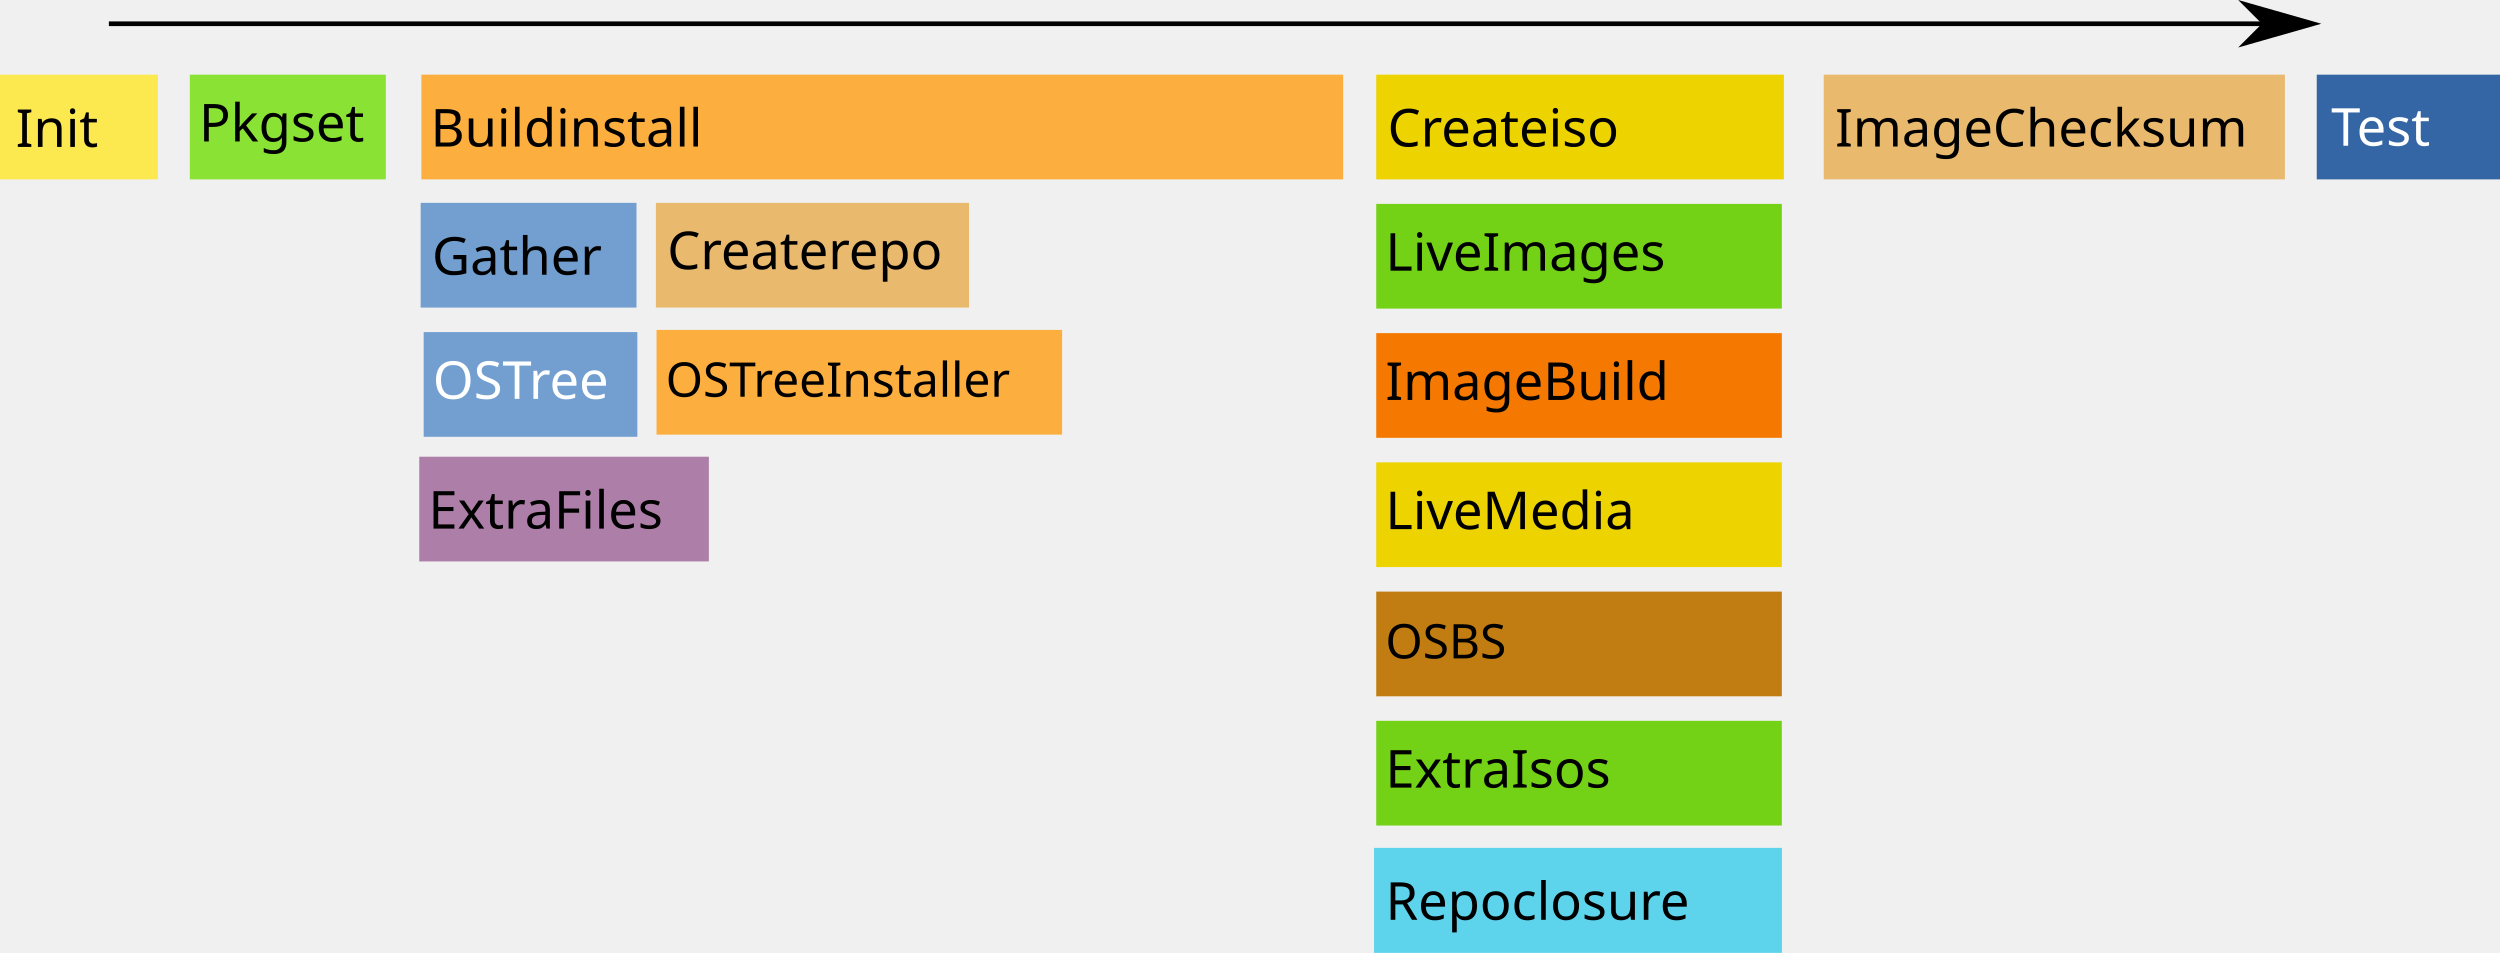
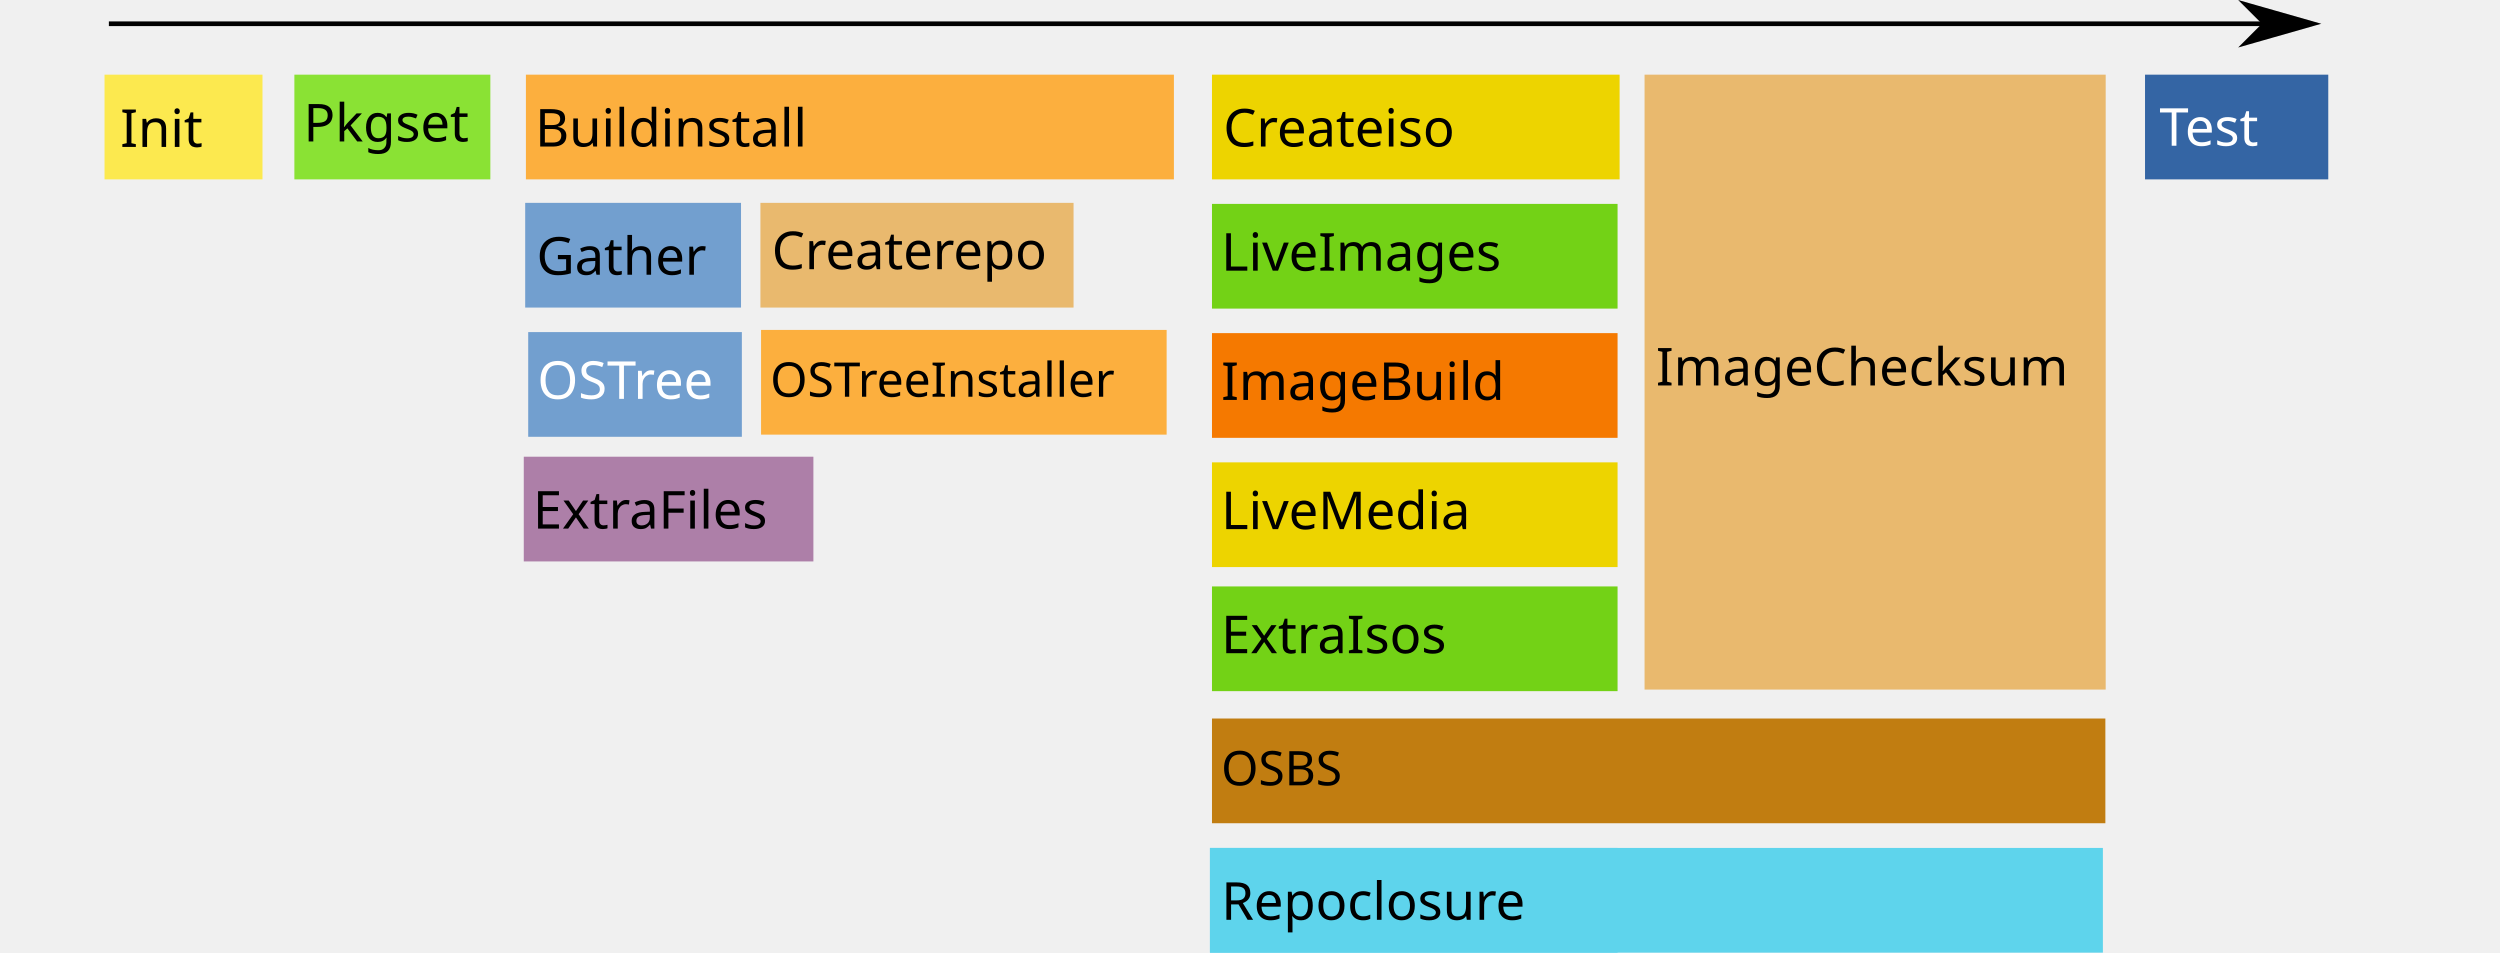
- <svg xmlns="http://www.w3.org/2000/svg" version="1.1" id="svg2" viewBox="0 0 669.665 255.182" height="255.182" width="669.665">
+ <svg xmlns="http://www.w3.org/2000/svg" width="669.665" height="255.182" viewBox="0 0 669.665 255.182" id="svg2" version="1.1">
  <defs id="defs4">
-     <marker orient="auto" refY="0" refX="0" id="Arrow1Lend" style="overflow:visible">
-       <path id="path4451" d="M 0,0 5,-5 -12.5,0 5,5 Z" style="fill:#000000;fill-opacity:1;fill-rule:evenodd;stroke:#000000;stroke-width:1pt;stroke-opacity:1" transform="matrix(-0.8,0,0,-0.8,-10,0)" />
+     <marker style="overflow:visible" id="Arrow1Lend" refX="0" refY="0" orient="auto">
+       <path transform="matrix(-0.8,0,0,-0.8,-10,0)" style="fill:#000000;fill-opacity:1;fill-rule:evenodd;stroke:#000000;stroke-width:1pt;stroke-opacity:1" d="M 0,0 5,-5 -12.5,0 5,5 Z" id="path4451" />
    </marker>
  </defs>
-   <g id="layer1" transform="matrix(1.066667,0,0,1.066667,-78.47322,-910.8524)">
-     <g id="g3411" transform="translate(71.99326,-80.81712)">
-       <rect transform="matrix(0,1,1,0,0,0)" y="49.25" x="953.491" height="49.215" width="26.296" id="rect3340" style="fill:#8ae234;fill-rule:evenodd;stroke:none;stroke-width:1px;stroke-linecap:butt;stroke-linejoin:miter;stroke-opacity:1" />
-       <text id="text3360" y="970.266" x="51.555" style="font-style:normal;font-weight:normal;line-height:0%;font-family:sans-serif;letter-spacing:0px;word-spacing:0px;fill:#000000;fill-opacity:1;stroke:none;stroke-width:1px;stroke-linecap:butt;stroke-linejoin:miter;stroke-opacity:1" xml:space="preserve">
-         <tspan style="font-size:13.148px;line-height:1.25" y="970.266" x="51.555" id="tspan3362">Pkgset</tspan>
+   <g transform="matrix(1.066667,0,0,1.066667,-78.47322,-910.8524)" id="layer1">
+     <g transform="translate(98.24325,-80.81712)" id="g3411">
+       <rect style="fill:#8ae234;fill-rule:evenodd;stroke:none;stroke-width:1px;stroke-linecap:butt;stroke-linejoin:miter;stroke-opacity:1" id="rect3340" width="26.296" height="49.215" x="953.491" y="49.25" transform="matrix(0,1,1,0,0,0)" />
+       <text xml:space="preserve" style="font-style:normal;font-weight:normal;line-height:0%;font-family:sans-serif;letter-spacing:0px;word-spacing:0px;fill:#000000;fill-opacity:1;stroke:none;stroke-width:1px;stroke-linecap:butt;stroke-linejoin:miter;stroke-opacity:1" x="51.555" y="970.266" id="text3360">
+         <tspan id="tspan3362" x="51.555" y="970.266" style="font-size:13.148px;line-height:1.25">Pkgset</tspan>
      </text>
    </g>
-     <g id="g3446" transform="translate(-22.54501,-80.81712)">
-       <rect transform="matrix(0,1,1,0,0,0)" style="fill:#e9b96e;fill-rule:evenodd;stroke:none;stroke-width:1px;stroke-linecap:butt;stroke-linejoin:miter;stroke-opacity:1" id="rect3338-1" width="26.296" height="115.801" x="953.491" y="554.101" />
-       <text id="text3384-0" y="971.54" x="556.957" style="font-style:normal;font-variant:normal;font-weight:normal;font-stretch:normal;line-height:0%;font-family:sans-serif;-inkscape-font-specification:'sans-serif, Normal';text-align:start;letter-spacing:0px;word-spacing:0px;writing-mode:lr-tb;text-anchor:start;fill:#000000;fill-opacity:1;stroke:none;stroke-width:1px;stroke-linecap:butt;stroke-linejoin:miter;stroke-opacity:1" xml:space="preserve">
-         <tspan style="font-size:13.148px;line-height:1.25" id="tspan3391" x="556.957" y="971.54">ImageChecksum</tspan>
+     <g transform="translate(58.25395,-80.81712)" id="g3398">
+       <rect y="553.982" x="953.491" height="46.018" width="26.296" id="rect3400" style="fill:#3465a4;fill-rule:evenodd;stroke:none;stroke-width:1px;stroke-linecap:butt;stroke-linejoin:miter;stroke-opacity:1" transform="matrix(0,1,1,0,0,0)" />
+       <text xml:space="preserve" style="font-style:normal;font-weight:normal;line-height:0%;font-family:sans-serif;letter-spacing:0px;word-spacing:0px;fill:#ffffff;fill-opacity:1;stroke:none;stroke-width:1px;stroke-linecap:butt;stroke-linejoin:miter;stroke-opacity:1" x="557.616" y="971.338" id="text3396">
+         <tspan id="tspan3398" x="557.616" y="971.338" style="font-size:13.148px;line-height:1.25">Test</tspan>
      </text>
    </g>
-     <g id="g3398" transform="translate(101.3789,-80.81712)">
-       <rect transform="matrix(0,1,1,0,0,0)" style="fill:#3465a4;fill-rule:evenodd;stroke:none;stroke-width:1px;stroke-linecap:butt;stroke-linejoin:miter;stroke-opacity:1" id="rect3400" width="26.296" height="46.018" x="953.491" y="553.982" />
-       <text id="text3396" y="971.338" x="557.616" style="font-style:normal;font-weight:normal;line-height:0%;font-family:sans-serif;letter-spacing:0px;word-spacing:0px;fill:#ffffff;fill-opacity:1;stroke:none;stroke-width:1px;stroke-linecap:butt;stroke-linejoin:miter;stroke-opacity:1" xml:space="preserve">
-         <tspan style="font-size:13.148px;line-height:1.25" y="971.338" x="557.616" id="tspan3398">Test</tspan>
+     <g id="g3720" transform="translate(97.49995,-0.3440404)">
+       <rect style="fill:#fce94f;fill-rule:evenodd;stroke:none;stroke-width:1px;stroke-linecap:butt;stroke-linejoin:miter;stroke-opacity:1" id="rect3336" width="26.296" height="39.67" x="873.018" y="2.319" transform="matrix(0,1,1,0,0,0)" />
+       <text xml:space="preserve" style="font-style:normal;font-weight:normal;line-height:0%;font-family:sans-serif;letter-spacing:0px;word-spacing:0px;fill:#000000;fill-opacity:1;stroke:none;stroke-width:1px;stroke-linecap:butt;stroke-linejoin:miter;stroke-opacity:1" x="6.26" y="891.16" id="text3356">
+         <tspan id="tspan3358" x="6.26" y="891.16" style="font-size:13.148px;line-height:1.25">Init</tspan>
      </text>
    </g>
-     <g transform="translate(71.24996,-0.3440404)" id="g3720">
-       <rect transform="matrix(0,1,1,0,0,0)" y="2.319" x="873.018" height="39.67" width="26.296" id="rect3336" style="fill:#fce94f;fill-rule:evenodd;stroke:none;stroke-width:1px;stroke-linecap:butt;stroke-linejoin:miter;stroke-opacity:1" />
-       <text id="text3356" y="891.16" x="6.26" style="font-style:normal;font-weight:normal;line-height:0%;font-family:sans-serif;letter-spacing:0px;word-spacing:0px;fill:#000000;fill-opacity:1;stroke:none;stroke-width:1px;stroke-linecap:butt;stroke-linejoin:miter;stroke-opacity:1" xml:space="preserve">
-         <tspan style="font-size:13.148px;line-height:1.25" y="891.16" x="6.26" id="tspan3358">Init</tspan>
-       </text>
-     </g>
-     <path style="fill:none;fill-rule:evenodd;stroke:#000000;stroke-width:1.175px;stroke-linecap:butt;stroke-linejoin:miter;stroke-opacity:1;marker-end:url(#Arrow1Lend)" d="M 100.909,859.889 H 654.227" id="path3642" />
-     <g transform="translate(75.92569,-0.3440404)" id="g3668">
-       <g id="g3663">
-         <rect style="fill:#fcaf3e;fill-rule:evenodd;stroke:none;stroke-width:1px;stroke-linecap:butt;stroke-linejoin:miter;stroke-opacity:1" id="rect3342" width="26.296" height="231.477" x="873.018" y="103.464" transform="matrix(0,1,1,0,0,0)" />
-         <text xml:space="preserve" style="font-style:normal;font-weight:normal;line-height:0%;font-family:sans-serif;letter-spacing:0px;word-spacing:0px;fill:#000000;fill-opacity:1;stroke:none;stroke-width:1px;stroke-linecap:butt;stroke-linejoin:miter;stroke-opacity:1" x="105.768" y="891.067" id="text3364">
-           <tspan id="tspan3366" x="105.768" y="891.067" style="font-size:13.148px;line-height:1.25">Buildinstall</tspan>
+     <path id="path3642" d="M 100.909,859.889 H 654.227" style="fill:none;fill-rule:evenodd;stroke:#000000;stroke-width:1.175px;stroke-linecap:butt;stroke-linejoin:miter;stroke-opacity:1;marker-end:url(#Arrow1Lend)" />
+     <g transform="translate(26.24999)" id="g262">
+       <g id="g234">
+         <rect transform="matrix(0,1,1,0,0,0)" y="179.389" x="872.674" height="162.727" width="26.296" id="rect3342" style="fill:#fcaf3e;fill-rule:evenodd;stroke:none;stroke-width:0.838px;stroke-linecap:butt;stroke-linejoin:miter;stroke-opacity:1" />
+         <text id="text3364" y="890.723" x="181.694" style="font-style:normal;font-weight:normal;line-height:0%;font-family:sans-serif;letter-spacing:0px;word-spacing:0px;fill:#000000;fill-opacity:1;stroke:none;stroke-width:1px;stroke-linecap:butt;stroke-linejoin:miter;stroke-opacity:1" xml:space="preserve">
+           <tspan style="font-size:13.148px;line-height:1.25" y="890.723" x="181.694" id="tspan3366">Buildinstall</tspan>
        </text>
      </g>
-       <g id="g3639">
-         <rect style="fill:#729fcf;fill-rule:evenodd;stroke:none;stroke-width:1px;stroke-linecap:butt;stroke-linejoin:miter;stroke-opacity:1" id="rect3344" width="26.296" height="54.198" x="905.21" y="103.282" transform="matrix(0,1,1,0,0,0)" />
-         <text xml:space="preserve" style="font-style:normal;font-weight:normal;line-height:0%;font-family:sans-serif;letter-spacing:0px;word-spacing:0px;fill:#000000;fill-opacity:1;stroke:none;stroke-width:1px;stroke-linecap:butt;stroke-linejoin:miter;stroke-opacity:1" x="106.138" y="923.259" id="text3368">
-           <tspan id="tspan3370" x="106.138" y="923.259" style="font-size:13.148px;line-height:1.25">Gather</tspan>
+       <g id="g3639" transform="translate(75.92569,-0.3440404)">
+         <rect transform="matrix(0,1,1,0,0,0)" y="103.282" x="905.21" height="54.198" width="26.296" id="rect3344" style="fill:#729fcf;fill-rule:evenodd;stroke:none;stroke-width:1px;stroke-linecap:butt;stroke-linejoin:miter;stroke-opacity:1" />
+         <text id="text3368" y="923.259" x="106.138" style="font-style:normal;font-weight:normal;line-height:0%;font-family:sans-serif;letter-spacing:0px;word-spacing:0px;fill:#000000;fill-opacity:1;stroke:none;stroke-width:1px;stroke-linecap:butt;stroke-linejoin:miter;stroke-opacity:1" xml:space="preserve">
+           <tspan style="font-size:13.148px;line-height:1.25" y="923.259" x="106.138" id="tspan3370">Gather</tspan>
        </text>
      </g>
-       <g id="g3647" transform="translate(-59.99997,63.74997)">
+       <g transform="translate(15.92572,63.40593)" id="g3647">
        <g id="g3644">
-           <rect transform="matrix(0,1,1,0,0,0)" y="162.926" x="905.21" height="72.73" width="26.296" id="rect3346" style="fill:#ad7fa8;fill-rule:evenodd;stroke:none;stroke-width:1px;stroke-linecap:butt;stroke-linejoin:miter;stroke-opacity:1" />
+           <rect style="fill:#ad7fa8;fill-rule:evenodd;stroke:none;stroke-width:1px;stroke-linecap:butt;stroke-linejoin:miter;stroke-opacity:1" id="rect3346" width="26.296" height="72.73" x="905.21" y="162.926" transform="matrix(0,1,1,0,0,0)" />
        </g>
-         <text xml:space="preserve" style="font-style:normal;font-weight:normal;line-height:0%;font-family:sans-serif;letter-spacing:0px;word-spacing:0px;fill:#000000;fill-opacity:1;stroke:none;stroke-width:1px;stroke-linecap:butt;stroke-linejoin:miter;stroke-opacity:1" x="165.23" y="923.259" id="text3372">
-           <tspan id="tspan3374" x="165.23" y="923.259" style="font-size:13.148px;line-height:1.25">ExtraFiles</tspan>
+         <text id="text3372" y="923.259" x="165.23" style="font-style:normal;font-weight:normal;line-height:0%;font-family:sans-serif;letter-spacing:0px;word-spacing:0px;fill:#000000;fill-opacity:1;stroke:none;stroke-width:1px;stroke-linecap:butt;stroke-linejoin:miter;stroke-opacity:1" xml:space="preserve">
+           <tspan style="font-size:13.148px;line-height:1.25" y="923.259" x="165.23" id="tspan3374">ExtraFiles</tspan>
        </text>
      </g>
-       <g id="g3658" transform="translate(-78.74996)">
-         <rect style="fill:#e9b96e;fill-rule:evenodd;stroke:none;stroke-width:1px;stroke-linecap:butt;stroke-linejoin:miter;stroke-opacity:1" id="rect3348" width="26.296" height="78.636" x="905.21" y="241.102" transform="matrix(0,1,1,0,0,0)" />
-         <text xml:space="preserve" style="font-style:normal;font-weight:normal;line-height:0%;font-family:sans-serif;letter-spacing:0px;word-spacing:0px;fill:#000000;fill-opacity:1;stroke:none;stroke-width:1px;stroke-linecap:butt;stroke-linejoin:miter;stroke-opacity:1" x="243.959" y="921.869" id="text3376">
-           <tspan id="tspan3378" x="243.959" y="921.869" style="font-size:13.148px;line-height:1.25">Createrepo</tspan>
+       <g transform="translate(-2.824268,-0.3440404)" id="g3658">
+         <rect transform="matrix(0,1,1,0,0,0)" y="241.102" x="905.21" height="78.636" width="26.296" id="rect3348" style="fill:#e9b96e;fill-rule:evenodd;stroke:none;stroke-width:1px;stroke-linecap:butt;stroke-linejoin:miter;stroke-opacity:1" />
+         <text id="text3376" y="921.869" x="243.959" style="font-style:normal;font-weight:normal;line-height:0%;font-family:sans-serif;letter-spacing:0px;word-spacing:0px;fill:#000000;fill-opacity:1;stroke:none;stroke-width:1px;stroke-linecap:butt;stroke-linejoin:miter;stroke-opacity:1" xml:space="preserve">
+           <tspan style="font-size:13.148px;line-height:1.25" y="921.869" x="243.959" id="tspan3378">Createrepo</tspan>
        </text>
      </g>
-       <g transform="translate(-150.564,114.1166)" id="g3408">
-         <rect style="fill:#729fcf;fill-rule:evenodd;stroke:none;stroke-width:1px;stroke-linecap:butt;stroke-linejoin:miter;stroke-opacity:1" id="rect3350-3" width="26.296" height="53.654" x="823.547" y="254.602" transform="matrix(0,1,1,0,0,0)" />
-         <text xml:space="preserve" style="font-style:normal;font-weight:normal;line-height:0%;font-family:sans-serif;text-align:start;letter-spacing:0px;word-spacing:0px;writing-mode:lr-tb;text-anchor:start;fill:#ffffff;fill-opacity:1;stroke:none;stroke-width:1px;stroke-linecap:butt;stroke-linejoin:miter;stroke-opacity:1" x="256.906" y="840.322" id="text3380-2">
-           <tspan y="840.322" x="256.906" id="tspan3406" style="font-size:13.148px;line-height:1.25">OSTree</tspan>
+       <g id="g3408" transform="translate(-74.63831,113.7726)">
+         <rect transform="matrix(0,1,1,0,0,0)" y="254.602" x="823.547" height="53.654" width="26.296" id="rect3350-3" style="fill:#729fcf;fill-rule:evenodd;stroke:none;stroke-width:1px;stroke-linecap:butt;stroke-linejoin:miter;stroke-opacity:1" />
+         <text id="text3380-2" y="840.322" x="256.906" style="font-style:normal;font-weight:normal;line-height:0%;font-family:sans-serif;text-align:start;letter-spacing:0px;word-spacing:0px;writing-mode:lr-tb;text-anchor:start;fill:#ffffff;fill-opacity:1;stroke:none;stroke-width:1px;stroke-linecap:butt;stroke-linejoin:miter;stroke-opacity:1" xml:space="preserve">
+           <tspan style="font-size:13.148px;line-height:1.25" id="tspan3406" x="256.906" y="840.322">OSTree</tspan>
        </text>
      </g>
-       <g id="g288" transform="translate(-328.3911,-85.51782)">
-         <g id="g3653" transform="translate(0.5670658)">
-           <rect transform="matrix(0,1,1,0,0,0)" y="490.338" x="1022.637" height="101.851" width="26.296" id="rect3428" style="fill:#fcaf3e;fill-rule:evenodd;stroke:none;stroke-width:1px;stroke-linecap:butt;stroke-linejoin:miter;stroke-opacity:1" />
-           <text id="text3430" y="1039.412" x="492.642" style="font-style:normal;font-variant:normal;font-weight:normal;font-stretch:normal;line-height:0%;font-family:sans-serif;-inkscape-font-specification:'sans-serif, Normal';text-align:start;letter-spacing:0px;word-spacing:0px;writing-mode:lr-tb;text-anchor:start;fill:#000000;fill-opacity:1;stroke:none;stroke-width:1px;stroke-linecap:butt;stroke-linejoin:miter;stroke-opacity:1" xml:space="preserve">
-             <tspan style="font-size:12px;line-height:0" y="1039.412" x="492.642" id="tspan283">OSTreeInstaller</tspan>
+       <g transform="translate(-252.4654,-85.86186)" id="g288">
+         <g transform="translate(0.5670658)" id="g3653">
+           <rect style="fill:#fcaf3e;fill-rule:evenodd;stroke:none;stroke-width:1px;stroke-linecap:butt;stroke-linejoin:miter;stroke-opacity:1" id="rect3428" width="26.296" height="101.851" x="1022.637" y="490.338" transform="matrix(0,1,1,0,0,0)" />
+           <text xml:space="preserve" style="font-style:normal;font-variant:normal;font-weight:normal;font-stretch:normal;line-height:0%;font-family:sans-serif;-inkscape-font-specification:'sans-serif, Normal';text-align:start;letter-spacing:0px;word-spacing:0px;writing-mode:lr-tb;text-anchor:start;fill:#000000;fill-opacity:1;stroke:none;stroke-width:1px;stroke-linecap:butt;stroke-linejoin:miter;stroke-opacity:1" x="492.642" y="1039.412" id="text3430">
+             <tspan id="tspan283" x="492.642" y="1039.412" style="font-size:12px;line-height:0">OSTreeInstaller</tspan>
          </text>
        </g>
      </g>
    </g>
-     <g id="g1061">
-       <g id="g3458" transform="translate(-0.959604,-80.81712)">
-         <rect y="420.136" x="953.491" height="102.366" width="26.296" id="rect3338" style="fill:#edd400;fill-rule:evenodd;stroke:none;stroke-width:1px;stroke-linecap:butt;stroke-linejoin:miter;stroke-opacity:1" transform="matrix(0,1,1,0,0,0)" />
-         <text xml:space="preserve" style="font-style:normal;font-weight:normal;line-height:0%;font-family:sans-serif;letter-spacing:0px;word-spacing:0px;fill:#000000;fill-opacity:1;stroke:none;stroke-width:1px;stroke-linecap:butt;stroke-linejoin:miter;stroke-opacity:1" x="422.993" y="971.54" id="text3384">
-           <tspan style="font-size:13.148px;line-height:1.25" id="tspan3386" x="422.993" y="971.54">Createiso</tspan>
+     <g transform="translate(-41.24998)" id="g300">
+       <g id="g162">
+         <rect transform="matrix(0,1,1,0,0,0)" style="fill:#e9b96e;fill-rule:evenodd;stroke:none;stroke-width:2.423px;stroke-linecap:butt;stroke-linejoin:miter;stroke-opacity:1" id="rect3338-1" width="154.421" height="115.801" x="872.674" y="527.806" />
+         <text id="text3384-0" y="950.723" x="530.662" style="font-style:normal;font-variant:normal;font-weight:normal;font-stretch:normal;line-height:0%;font-family:sans-serif;-inkscape-font-specification:'sans-serif, Normal';text-align:start;letter-spacing:0px;word-spacing:0px;writing-mode:lr-tb;text-anchor:start;fill:#000000;fill-opacity:1;stroke:none;stroke-width:1px;stroke-linecap:butt;stroke-linejoin:miter;stroke-opacity:1" xml:space="preserve">
+           <tspan style="font-size:13.148px;line-height:1.25" id="tspan3391" x="530.662" y="950.723">ImageChecksum</tspan>
        </text>
      </g>
-       <g transform="translate(-1.216051,-84.52532)" id="g3453">
-         <rect style="fill:#73d216;fill-rule:evenodd;stroke:none;stroke-width:1px;stroke-linecap:butt;stroke-linejoin:miter;stroke-opacity:1" id="rect3352" width="26.296" height="101.851" x="989.652" y="420.393" transform="matrix(0,1,1,0,0,0)" />
-         <text xml:space="preserve" style="font-style:normal;font-weight:normal;line-height:0%;font-family:sans-serif;letter-spacing:0px;word-spacing:0px;fill:#000000;fill-opacity:1;stroke:none;stroke-width:1px;stroke-linecap:butt;stroke-linejoin:miter;stroke-opacity:1" x="422.698" y="1006.428" id="text3388">
-           <tspan style="font-size:13.148px;line-height:1.25" id="tspan3390" x="422.698" y="1006.428">LiveImages</tspan>
+       <g transform="translate(-0.959604,-80.81712)" id="g3458">
+         <rect transform="matrix(0,1,1,0,0,0)" style="fill:#edd400;fill-rule:evenodd;stroke:none;stroke-width:1px;stroke-linecap:butt;stroke-linejoin:miter;stroke-opacity:1" id="rect3338" width="26.296" height="102.366" x="953.491" y="420.136" />
+         <text id="text3384" y="971.54" x="422.993" style="font-style:normal;font-weight:normal;line-height:0%;font-family:sans-serif;letter-spacing:0px;word-spacing:0px;fill:#000000;fill-opacity:1;stroke:none;stroke-width:1px;stroke-linecap:butt;stroke-linejoin:miter;stroke-opacity:1" xml:space="preserve">
+           <tspan y="971.54" x="422.993" id="tspan3386" style="font-size:13.148px;line-height:1.25">Createiso</tspan>
        </text>
      </g>
-       <g transform="translate(-1.216051,-88.48597)" id="g3448">
-         <rect style="fill:#f57900;fill-rule:evenodd;stroke:none;stroke-width:1px;stroke-linecap:butt;stroke-linejoin:miter;stroke-opacity:1" id="rect3354" width="26.296" height="101.851" x="1026.066" y="420.393" transform="matrix(0,1,1,0,0,0)" />
-         <text xml:space="preserve" style="font-style:normal;font-weight:normal;line-height:0%;font-family:sans-serif;letter-spacing:0px;word-spacing:0px;fill:#000000;fill-opacity:1;stroke:none;stroke-width:1px;stroke-linecap:butt;stroke-linejoin:miter;stroke-opacity:1" x="422.698" y="1042.842" id="text3392">
-           <tspan style="font-size:13.148px;line-height:1.25" id="tspan3394" x="422.698" y="1042.842">ImageBuild</tspan>
+       <g id="g3453" transform="translate(-1.216051,-84.52532)">
+         <rect transform="matrix(0,1,1,0,0,0)" y="420.393" x="989.652" height="101.851" width="26.296" id="rect3352" style="fill:#73d216;fill-rule:evenodd;stroke:none;stroke-width:1px;stroke-linecap:butt;stroke-linejoin:miter;stroke-opacity:1" />
+         <text id="text3388" y="1006.428" x="422.698" style="font-style:normal;font-weight:normal;line-height:0%;font-family:sans-serif;letter-spacing:0px;word-spacing:0px;fill:#000000;fill-opacity:1;stroke:none;stroke-width:1px;stroke-linecap:butt;stroke-linejoin:miter;stroke-opacity:1" xml:space="preserve">
+           <tspan y="1006.428" x="422.698" id="tspan3390" style="font-size:13.148px;line-height:1.25">LiveImages</tspan>
        </text>
      </g>
-       <g transform="translate(-1.923143,-92.80219)" id="g3443">
-         <rect transform="matrix(0,1,1,0,0,0)" y="421.1" x="1062.836" height="101.851" width="26.296" id="rect3422" style="fill:#edd400;fill-rule:evenodd;stroke:none;stroke-width:1px;stroke-linecap:butt;stroke-linejoin:miter;stroke-opacity:1" />
-         <text id="text3424" y="1079.611" x="423.405" style="font-style:normal;font-weight:normal;line-height:0%;font-family:sans-serif;text-align:start;letter-spacing:0px;word-spacing:0px;writing-mode:lr-tb;text-anchor:start;fill:#000000;fill-opacity:1;stroke:none;stroke-width:1px;stroke-linecap:butt;stroke-linejoin:miter;stroke-opacity:1" xml:space="preserve">
-           <tspan style="font-size:13.148px;line-height:1.25" y="1079.611" x="423.405" id="tspan3434">LiveMedia</tspan>
+       <g id="g3448" transform="translate(-1.216051,-88.48597)">
+         <rect transform="matrix(0,1,1,0,0,0)" y="420.393" x="1026.066" height="101.851" width="26.296" id="rect3354" style="fill:#f57900;fill-rule:evenodd;stroke:none;stroke-width:1px;stroke-linecap:butt;stroke-linejoin:miter;stroke-opacity:1" />
+         <text id="text3392" y="1042.842" x="422.698" style="font-style:normal;font-weight:normal;line-height:0%;font-family:sans-serif;letter-spacing:0px;word-spacing:0px;fill:#000000;fill-opacity:1;stroke:none;stroke-width:1px;stroke-linecap:butt;stroke-linejoin:miter;stroke-opacity:1" xml:space="preserve">
+           <tspan y="1042.842" x="422.698" id="tspan3394" style="font-size:13.148px;line-height:1.25">ImageBuild</tspan>
        </text>
      </g>
-       <g id="g204">
-         <rect transform="matrix(0,1,1,0,0,0)" y="419.177" x="1002.487" height="101.851" width="26.296" id="rect290" style="fill:#c17d11;fill-rule:evenodd;stroke:none;stroke-width:1px;stroke-linecap:butt;stroke-linejoin:miter;stroke-opacity:1" />
-         <text id="text294" y="1019.262" x="421.482" style="font-style:normal;font-variant:normal;font-weight:normal;font-stretch:normal;line-height:0%;font-family:sans-serif;-inkscape-font-specification:'sans-serif, Normal';text-align:start;letter-spacing:0px;word-spacing:0px;writing-mode:lr-tb;text-anchor:start;fill:#000000;fill-opacity:1;stroke:none;stroke-width:1px;stroke-linecap:butt;stroke-linejoin:miter;stroke-opacity:1" xml:space="preserve">
-           <tspan style="font-size:12px;line-height:0" id="tspan301" x="421.482" y="1019.262">OSBS</tspan>
+       <g id="g3443" transform="translate(-1.923143,-92.80219)">
+         <rect style="fill:#edd400;fill-rule:evenodd;stroke:none;stroke-width:1px;stroke-linecap:butt;stroke-linejoin:miter;stroke-opacity:1" id="rect3422" width="26.296" height="101.851" x="1062.836" y="421.1" transform="matrix(0,1,1,0,0,0)" />
+         <text xml:space="preserve" style="font-style:normal;font-weight:normal;line-height:0%;font-family:sans-serif;text-align:start;letter-spacing:0px;word-spacing:0px;writing-mode:lr-tb;text-anchor:start;fill:#000000;fill-opacity:1;stroke:none;stroke-width:1px;stroke-linecap:butt;stroke-linejoin:miter;stroke-opacity:1" x="423.405" y="1079.611" id="text3424">
+           <tspan id="tspan3434" x="423.405" y="1079.611" style="font-size:13.148px;line-height:1.25">LiveMedia</tspan>
        </text>
      </g>
-       <g id="g3819" transform="translate(-29.68356,-17.29317)">
-         <rect transform="matrix(0,1,1,0,0,0)" y="448.861" x="1052.234" height="101.851" width="26.296" id="rect3801" style="fill:#73d216;fill-rule:evenodd;stroke:none;stroke-width:1px;stroke-linecap:butt;stroke-linejoin:miter;stroke-opacity:1" />
-         <text id="text3805" y="1069.009" x="451.165" style="font-style:normal;font-weight:normal;line-height:0%;font-family:sans-serif;letter-spacing:0px;word-spacing:0px;fill:#000000;fill-opacity:1;stroke:none;stroke-width:1px;stroke-linecap:butt;stroke-linejoin:miter;stroke-opacity:1" xml:space="preserve">
-           <tspan id="tspan3812" y="1069.009" x="451.165" style="font-size:13.148px;line-height:1.25">ExtraIsos</tspan>
+       <g id="g145">
+         <rect style="fill:#c17d11;fill-rule:evenodd;stroke:none;stroke-width:1.484px;stroke-linecap:butt;stroke-linejoin:miter;stroke-opacity:1" id="rect290" width="26.296" height="224.351" x="1034.362" y="419.177" transform="matrix(0,1,1,0,0,0)" />
+         <text xml:space="preserve" style="font-style:normal;font-variant:normal;font-weight:normal;font-stretch:normal;line-height:0%;font-family:sans-serif;-inkscape-font-specification:'sans-serif, Normal';text-align:start;letter-spacing:0px;word-spacing:0px;writing-mode:lr-tb;text-anchor:start;fill:#000000;fill-opacity:1;stroke:none;stroke-width:1px;stroke-linecap:butt;stroke-linejoin:miter;stroke-opacity:1" x="421.482" y="1051.137" id="text294">
+           <tspan y="1051.137" x="421.482" id="tspan301" style="font-size:12px;line-height:0">OSBS</tspan>
        </text>
      </g>
-       <g id="g1031">
-         <rect transform="matrix(0,1,1,0,0,0)" style="fill:#5ed4ec;fill-opacity:1;fill-rule:evenodd;stroke:none;stroke-width:1px;stroke-linecap:butt;stroke-linejoin:miter;stroke-opacity:1" id="rect206" width="26.296" height="102.366" x="1066.861" y="418.663" />
-         <text id="text210" y="1084.91" x="421.519" style="font-style:normal;font-weight:normal;line-height:0%;font-family:sans-serif;letter-spacing:0px;word-spacing:0px;fill:#000000;fill-opacity:1;stroke:none;stroke-width:1px;stroke-linecap:butt;stroke-linejoin:miter;stroke-opacity:1" xml:space="preserve">
-           <tspan y="1084.91" x="421.519" id="tspan208" style="font-size:13.148px;line-height:1.25">Repoclosure</tspan>
+       <g transform="translate(-29.68356,-51.04315)" id="g3819">
+         <rect style="fill:#73d216;fill-rule:evenodd;stroke:none;stroke-width:1px;stroke-linecap:butt;stroke-linejoin:miter;stroke-opacity:1" id="rect3801" width="26.296" height="101.851" x="1052.234" y="448.861" transform="matrix(0,1,1,0,0,0)" />
+         <text xml:space="preserve" style="font-style:normal;font-weight:normal;line-height:0%;font-family:sans-serif;letter-spacing:0px;word-spacing:0px;fill:#000000;fill-opacity:1;stroke:none;stroke-width:1px;stroke-linecap:butt;stroke-linejoin:miter;stroke-opacity:1" x="451.165" y="1069.009" id="text3805">
+           <tspan style="font-size:13.148px;line-height:1.25" x="451.165" y="1069.009" id="tspan3812">ExtraIsos</tspan>
        </text>
      </g>
-       <g id="g1031">
-         <rect transform="matrix(0,1,1,0,0,0)" style="fill:#5ed4ec;fill-opacity:1;fill-rule:evenodd;stroke:none;stroke-width:1px;stroke-linecap:butt;stroke-linejoin:miter;stroke-opacity:1" id="rect206" width="26.296" height="102.366" x="1066.861" y="418.663" />
-         <text id="text210" y="1084.91" x="421.519" style="font-style:normal;font-weight:normal;line-height:0%;font-family:sans-serif;letter-spacing:0px;word-spacing:0px;fill:#000000;fill-opacity:1;stroke:none;stroke-width:1px;stroke-linecap:butt;stroke-linejoin:miter;stroke-opacity:1" xml:space="preserve">
-           <tspan y="1084.91" x="421.519" id="tspan208" style="font-size:13.148px;line-height:1.25">Repoclosure</tspan>
+       <g id="g157">
+         <g id="g1031">
+           <rect transform="matrix(0,1,1,0,0,0)" style="fill:#5ed4ec;fill-opacity:1;fill-rule:evenodd;stroke:none;stroke-width:1px;stroke-linecap:butt;stroke-linejoin:miter;stroke-opacity:1" id="rect206" width="26.296" height="102.366" x="1066.861" y="418.663" />
+           <text id="text210" y="1084.91" x="421.519" style="font-style:normal;font-weight:normal;line-height:0%;font-family:sans-serif;letter-spacing:0px;word-spacing:0px;fill:#000000;fill-opacity:1;stroke:none;stroke-width:1px;stroke-linecap:butt;stroke-linejoin:miter;stroke-opacity:1" xml:space="preserve">
+             <tspan y="1084.91" x="421.519" id="tspan208" style="font-size:13.148px;line-height:1.25">Repoclosure</tspan>
+           </text>
+         </g>
+         <rect y="418.663" x="1066.861" height="224.241" width="26.296" id="rect87" style="fill:#5ed4ec;fill-opacity:1;fill-rule:evenodd;stroke:none;stroke-width:1.48px;stroke-linecap:butt;stroke-linejoin:miter;stroke-opacity:1" transform="matrix(0,1,1,0,0,0)" />
+         <text xml:space="preserve" style="font-style:normal;font-weight:normal;line-height:0%;font-family:sans-serif;letter-spacing:0px;word-spacing:0px;fill:#000000;fill-opacity:1;stroke:none;stroke-width:1px;stroke-linecap:butt;stroke-linejoin:miter;stroke-opacity:1" x="421.519" y="1084.91" id="text91">
+           <tspan style="font-size:13.148px;line-height:1.25" id="tspan89" x="421.519" y="1084.91">Repoclosure</tspan>
        </text>
      </g>
    </g>
  </g>
</svg>
